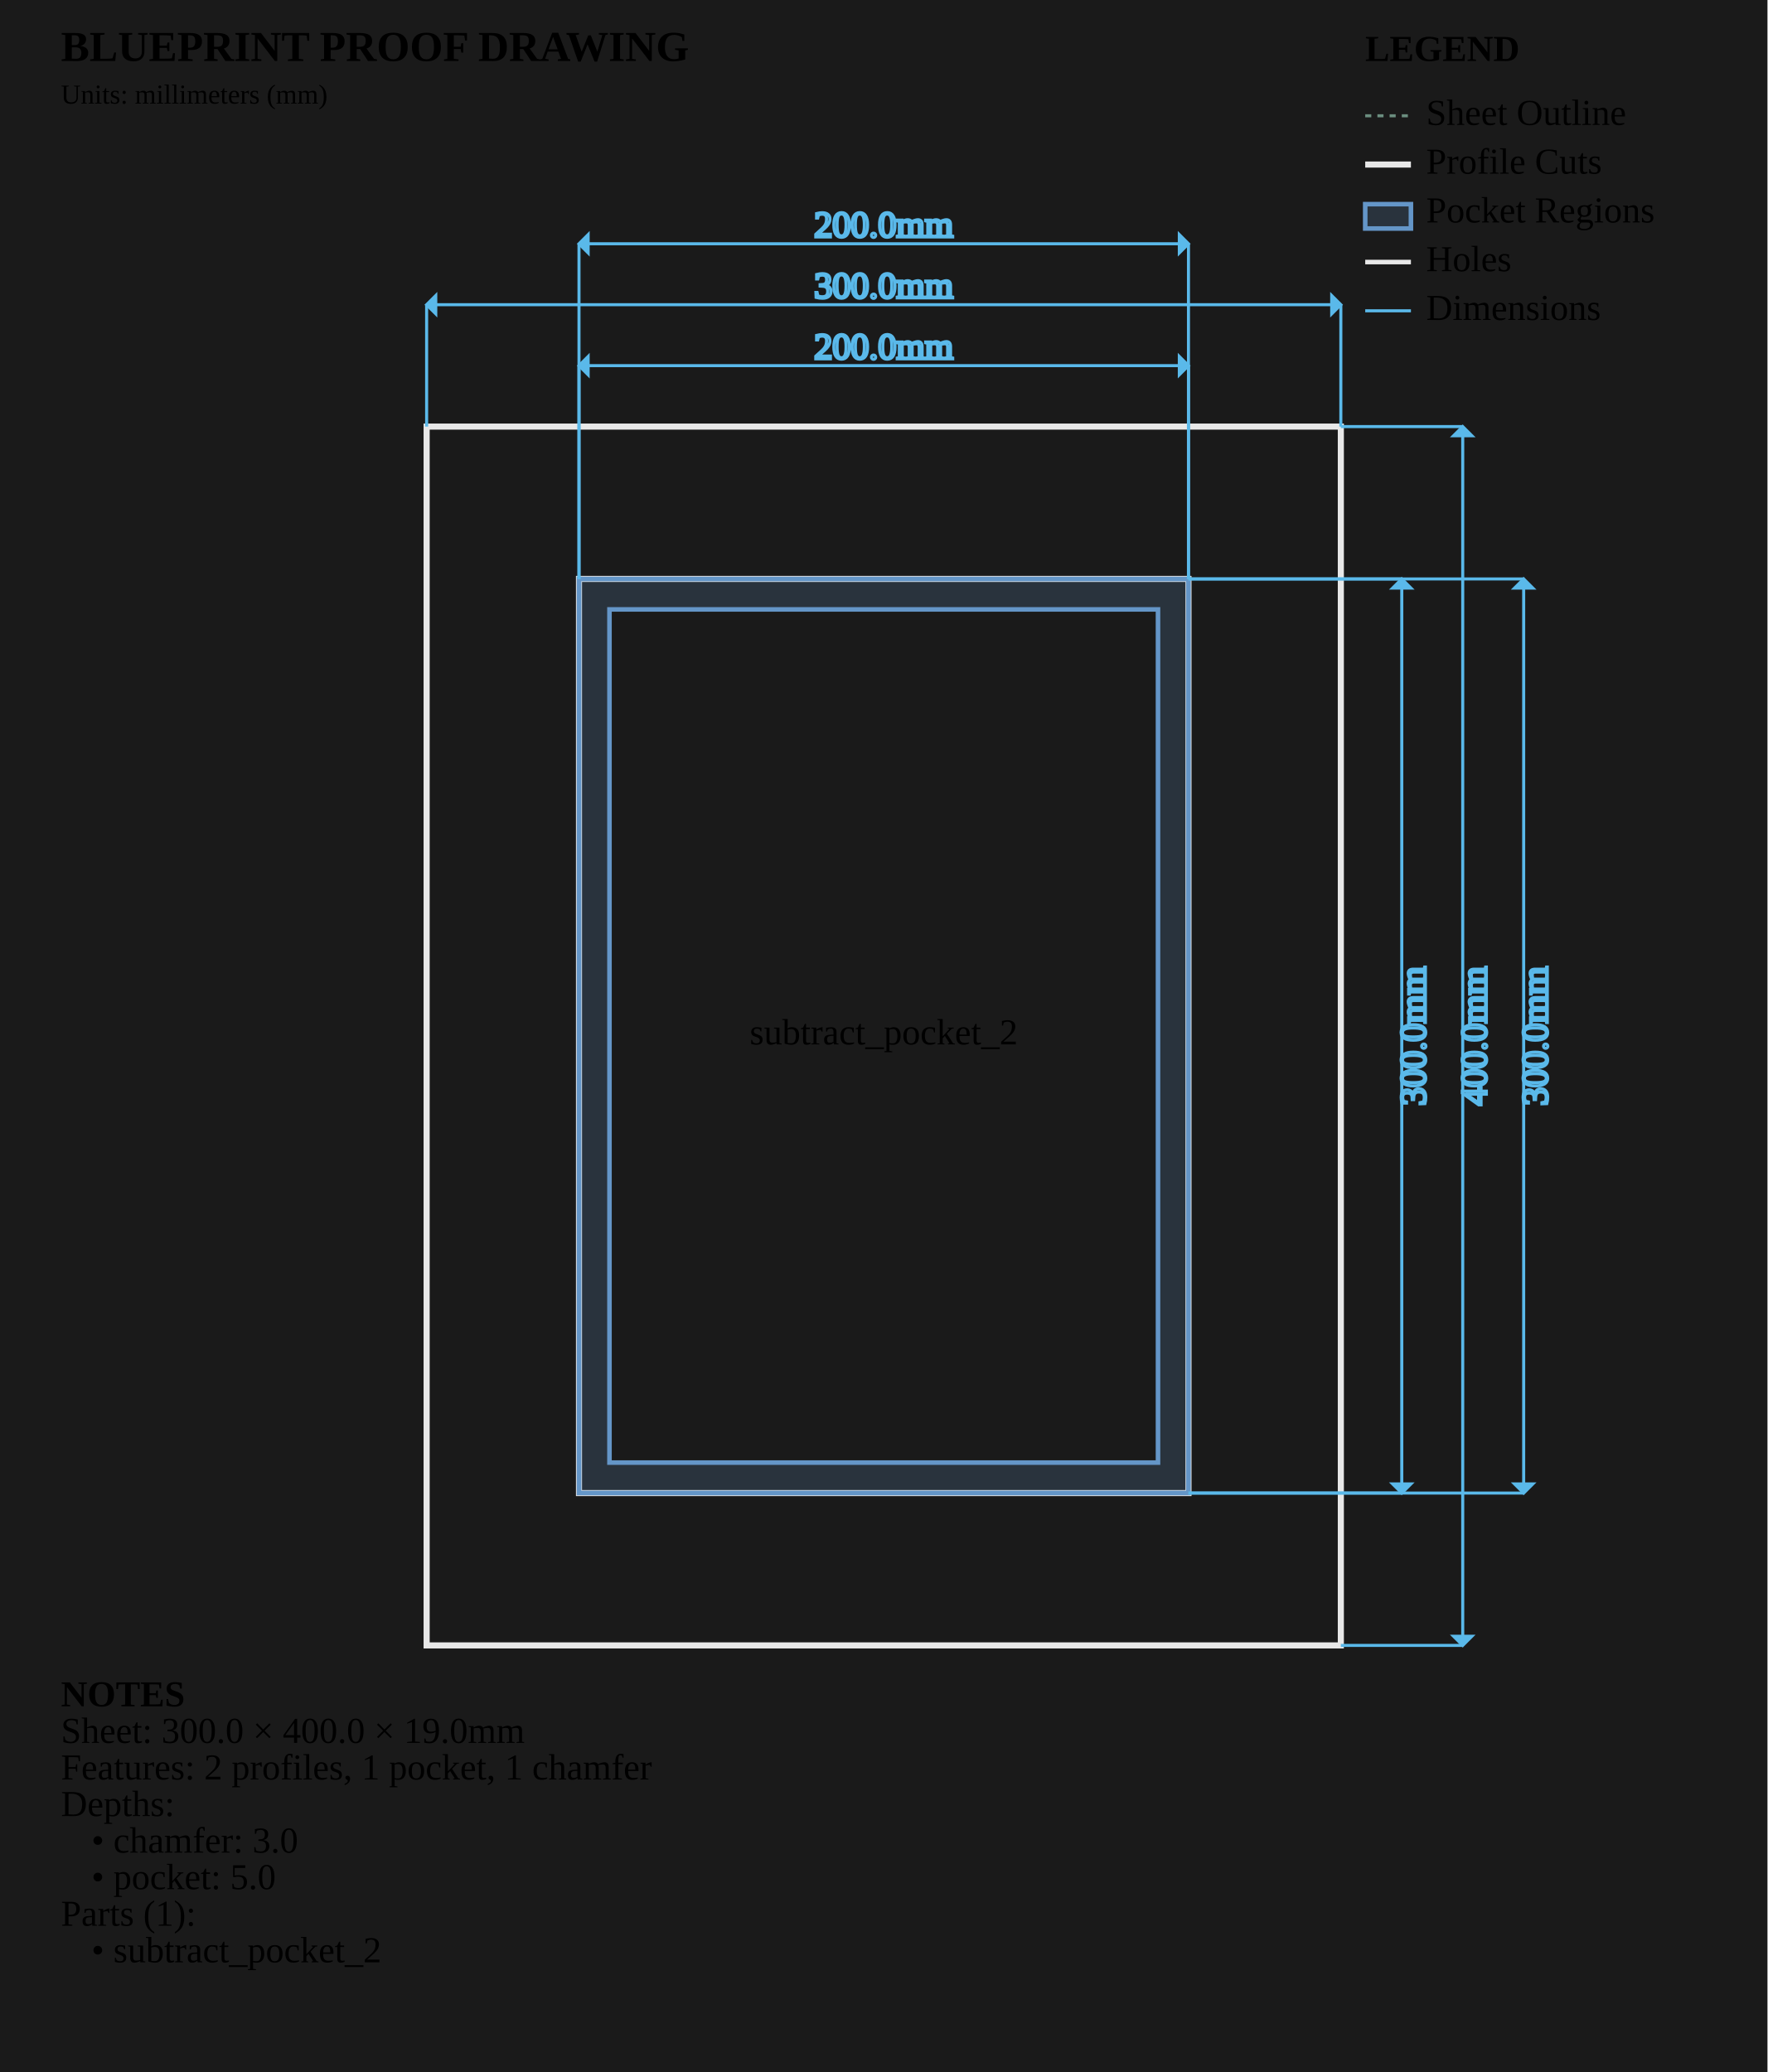
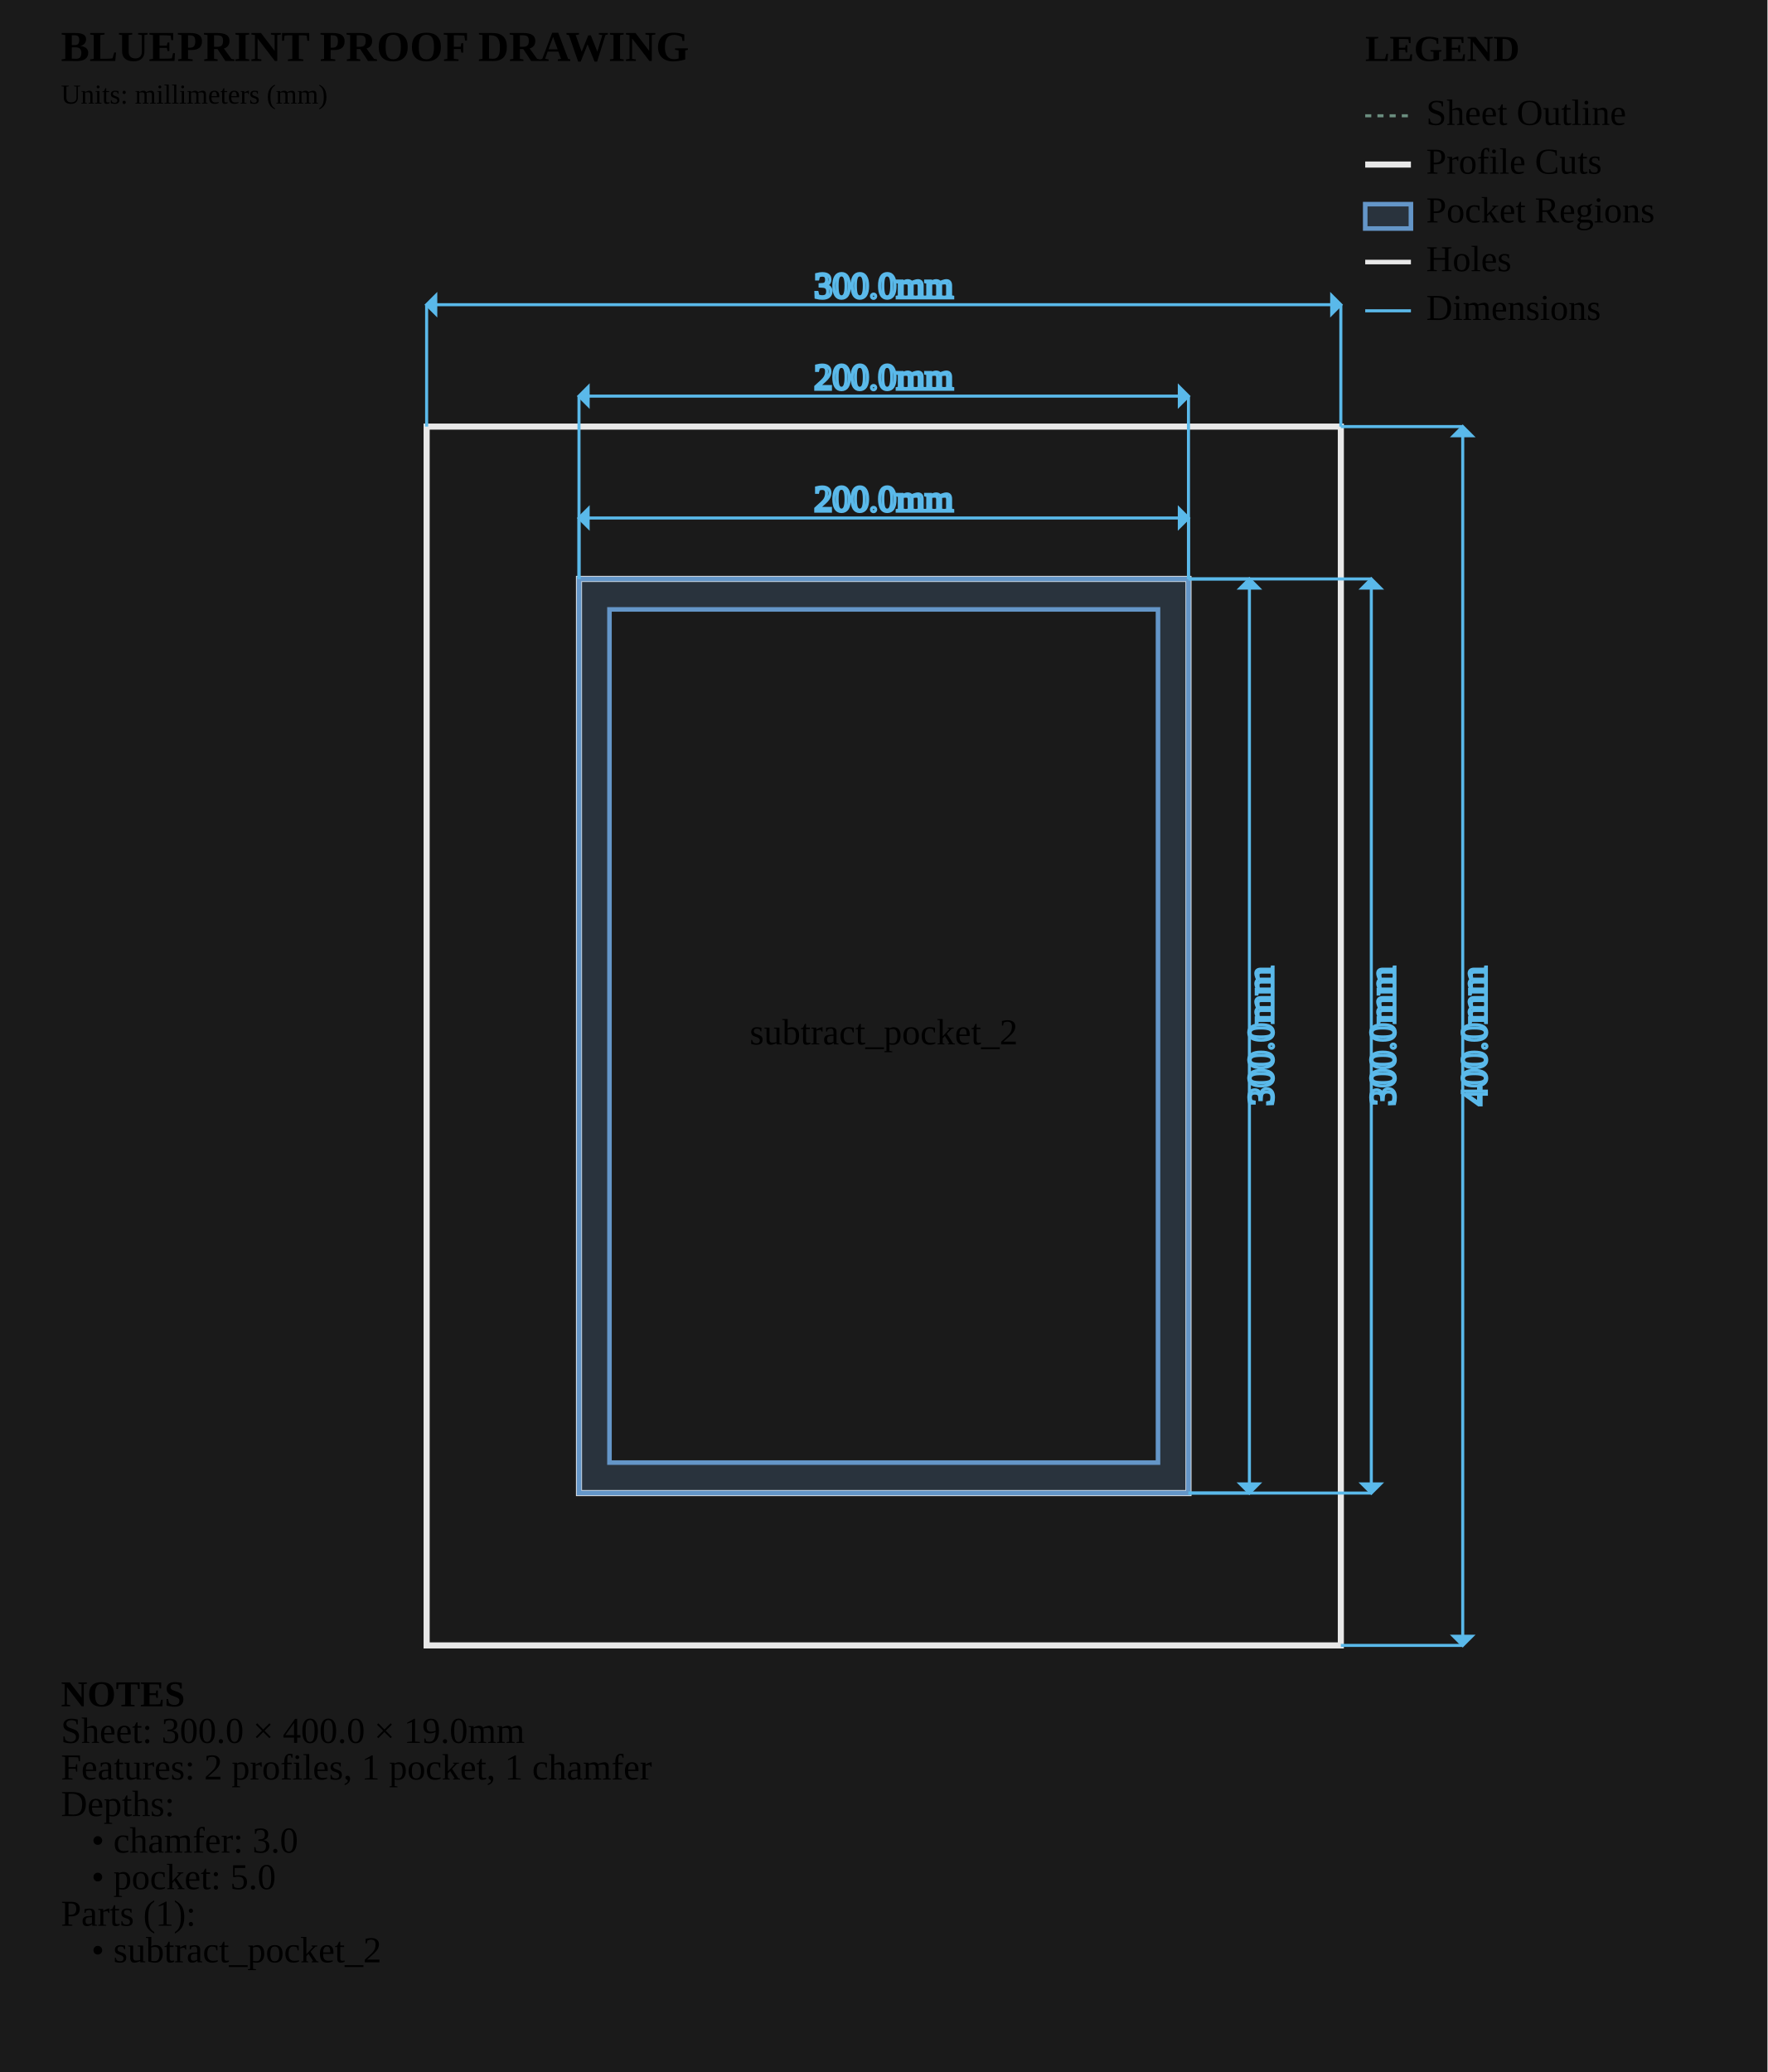
<svg xmlns="http://www.w3.org/2000/svg" viewBox="0 0 580.0 680.0" width="580.0mm" height="680.0mm">
  <style>
        .sheet-outline { stroke: #6b8e7f; stroke-width: 1; fill: none; stroke-dasharray: 2,2; }
        .profile-cuts { stroke: #e8e8e8; stroke-width: 2; fill: none; }
        .waste-cuts { stroke: #ff9500; stroke-width: 2; fill: none; stroke-dasharray: 8,4; }
        .pocket-regions { stroke: #6496c8; stroke-width: 1.5; fill: #6496c8; fill-opacity: 0.2; }
        .holes { stroke: #e8e8e8; stroke-width: 1.5; fill: none; }
        .engrave-paths { stroke: #888888; stroke-width: 1; fill: none; stroke-dasharray: 4,4; }
        .construction { stroke: #6b8e7f; stroke-width: 0.5; fill: none; stroke-dasharray: 2,2; }
        .dimensions { stroke: #5ab9ea; stroke-width: 1; fill: none; }
        .dimension-text { fill:
        .gap-dimensions { stroke: #ff9500; stroke-width: 1; fill: none; }
        .gap-text { fill:
        .notes { fill: #cccccc; font-family: monospace; font-size: 10px; }
        .legend { fill: #cccccc; font-family: monospace; font-size: 10px; }
        .part-label { fill: #ffcc00; font-family: monospace; font-size: 8px; font-weight: bold; }
    </style>
  <rect x="0" y="0" width="580.0" height="680.0" fill="#1a1a1a" />
  <g id="SHEET_OUTLINE" class="sheet-outline">
    <rect x="140" y="140" width="300.0" height="400.0" />
  </g>
  <g id="PROFILE_CUTS" class="profile-cuts">
    <rect x="140.0" y="140.0" width="300.0" height="400.0" />
    <rect x="190.0" y="190.0" width="200.0" height="300.0" />
  </g>
  <g id="WASTE_CUTS" class="waste-cuts" />
  <g id="POCKET_REGIONS" class="pocket-regions">
    <path d="M 190.000 190.000 L 190.000 490.000 L 390.000 490.000 L 390.000 190.000 Z M 380.000 480.000 L 200.000 480.000 L 200.000 200.000 L 380.000 200.000 Z" fill-rule="evenodd" />
  </g>
  <g id="ENGRAVE_PATHS" class="engrave-paths" />
  <g id="HOLES" class="holes" />
  <g id="LABELS" class="labels">
    <text x="290.0" y="340.0" class="part-label" text-anchor="middle" dominant-baseline="middle">subtract_pocket_2</text>
  </g>
  <g id="CONSTRUCTION" class="construction" />
  <g id="DIMENSIONS" class="dimensions">
-     <line x1="190.0" y1="190.0" x2="190.0" y2="120.0" stroke="#5ab9ea" stroke-width="1" />
-     <line x1="390.0" y1="190.0" x2="390.0" y2="120.0" stroke="#5ab9ea" stroke-width="1" />
-     <line x1="190.0" y1="120.0" x2="390.0" y2="120.0" stroke="#5ab9ea" stroke-width="1" />
-     <polygon points="190.0,120.0 193.0,117.0 193.0,123.0" fill="#5ab9ea" />
-     <polygon points="390.0,120.0 387.0,117.0 387.0,123.0" fill="#5ab9ea" />
-     <text x="290.0" y="115.0" class="dimension-text" text-anchor="middle" dominant-baseline="middle">200.0mm</text>
-     <line x1="390.0" y1="190.0" x2="460.0" y2="190.0" stroke="#5ab9ea" stroke-width="1" />
-     <line x1="390.0" y1="490.0" x2="460.0" y2="490.0" stroke="#5ab9ea" stroke-width="1" />
-     <line x1="460.0" y1="190.0" x2="460.0" y2="490.0" stroke="#5ab9ea" stroke-width="1" />
-     <polygon points="460.0,190.0 457.0,193.0 463.0,193.0" fill="#5ab9ea" />
-     <polygon points="460.0,490.0 457.0,487.0 463.0,487.0" fill="#5ab9ea" />
-     <text x="465.0" y="340.0" class="dimension-text" text-anchor="middle" dominant-baseline="middle" transform="rotate(-90 465.0 340.0)">300.0mm</text>
+     <line x1="190.0" y1="190.0" x2="190.0" y2="170.0" stroke="#5ab9ea" stroke-width="1" />
+     <line x1="390.0" y1="190.0" x2="390.0" y2="170.0" stroke="#5ab9ea" stroke-width="1" />
+     <line x1="190.0" y1="170.0" x2="390.0" y2="170.0" stroke="#5ab9ea" stroke-width="1" />
+     <polygon points="190.0,170.0 193.0,167.0 193.0,173.0" fill="#5ab9ea" />
+     <polygon points="390.0,170.0 387.0,167.0 387.0,173.0" fill="#5ab9ea" />
+     <text x="290.0" y="165.0" class="dimension-text" text-anchor="middle" dominant-baseline="middle">200.0mm</text>
+     <line x1="390.0" y1="190.0" x2="410.0" y2="190.0" stroke="#5ab9ea" stroke-width="1" />
+     <line x1="390.0" y1="490.0" x2="410.0" y2="490.0" stroke="#5ab9ea" stroke-width="1" />
+     <line x1="410.0" y1="190.0" x2="410.0" y2="490.0" stroke="#5ab9ea" stroke-width="1" />
+     <polygon points="410.0,190.0 407.0,193.0 413.0,193.0" fill="#5ab9ea" />
+     <polygon points="410.0,490.0 407.0,487.0 413.0,487.0" fill="#5ab9ea" />
+     <text x="415.0" y="340.0" class="dimension-text" text-anchor="middle" dominant-baseline="middle" transform="rotate(-90 415.0 340.0)">300.0mm</text>
    <line x1="140.0" y1="140.0" x2="140.0" y2="100.0" stroke="#5ab9ea" stroke-width="1" />
    <line x1="440.0" y1="140.0" x2="440.0" y2="100.0" stroke="#5ab9ea" stroke-width="1" />
    <line x1="140.0" y1="100.0" x2="440.0" y2="100.0" stroke="#5ab9ea" stroke-width="1" />
    <polygon points="140.0,100.0 143.0,97.0 143.0,103.0" fill="#5ab9ea" />
    <polygon points="440.0,100.0 437.0,97.0 437.0,103.0" fill="#5ab9ea" />
    <text x="290.0" y="95.0" class="dimension-text" text-anchor="middle" dominant-baseline="middle">300.0mm</text>
    <line x1="440.0" y1="140.0" x2="480.0" y2="140.0" stroke="#5ab9ea" stroke-width="1" />
    <line x1="440.0" y1="540.0" x2="480.0" y2="540.0" stroke="#5ab9ea" stroke-width="1" />
    <line x1="480.0" y1="140.0" x2="480.0" y2="540.0" stroke="#5ab9ea" stroke-width="1" />
    <polygon points="480.0,140.0 477.0,143.0 483.0,143.0" fill="#5ab9ea" />
    <polygon points="480.0,540.0 477.0,537.0 483.0,537.0" fill="#5ab9ea" />
    <text x="485.0" y="340.0" class="dimension-text" text-anchor="middle" dominant-baseline="middle" transform="rotate(-90 485.0 340.0)">400.0mm</text>
-     <line x1="190.0" y1="190.0" x2="190.0" y2="80.0" stroke="#5ab9ea" stroke-width="1" />
-     <line x1="390.0" y1="190.0" x2="390.0" y2="80.0" stroke="#5ab9ea" stroke-width="1" />
-     <line x1="190.0" y1="80.0" x2="390.0" y2="80.0" stroke="#5ab9ea" stroke-width="1" />
-     <polygon points="190.0,80.0 193.0,77.0 193.0,83.0" fill="#5ab9ea" />
-     <polygon points="390.0,80.0 387.0,77.0 387.0,83.0" fill="#5ab9ea" />
-     <text x="290.0" y="75.0" class="dimension-text" text-anchor="middle" dominant-baseline="middle">200.0mm</text>
-     <line x1="390.0" y1="190.0" x2="500.0" y2="190.0" stroke="#5ab9ea" stroke-width="1" />
-     <line x1="390.0" y1="490.0" x2="500.0" y2="490.0" stroke="#5ab9ea" stroke-width="1" />
-     <line x1="500.0" y1="190.0" x2="500.0" y2="490.0" stroke="#5ab9ea" stroke-width="1" />
-     <polygon points="500.0,190.0 497.0,193.0 503.0,193.0" fill="#5ab9ea" />
-     <polygon points="500.0,490.0 497.0,487.0 503.0,487.0" fill="#5ab9ea" />
-     <text x="505.0" y="340.0" class="dimension-text" text-anchor="middle" dominant-baseline="middle" transform="rotate(-90 505.0 340.0)">300.0mm</text>
+     <line x1="190.0" y1="190.0" x2="190.0" y2="130.0" stroke="#5ab9ea" stroke-width="1" />
+     <line x1="390.0" y1="190.0" x2="390.0" y2="130.0" stroke="#5ab9ea" stroke-width="1" />
+     <line x1="190.0" y1="130.0" x2="390.0" y2="130.0" stroke="#5ab9ea" stroke-width="1" />
+     <polygon points="190.0,130.0 193.0,127.0 193.0,133.0" fill="#5ab9ea" />
+     <polygon points="390.0,130.0 387.0,127.0 387.0,133.0" fill="#5ab9ea" />
+     <text x="290.0" y="125.0" class="dimension-text" text-anchor="middle" dominant-baseline="middle">200.0mm</text>
+     <line x1="390.0" y1="190.0" x2="450.0" y2="190.0" stroke="#5ab9ea" stroke-width="1" />
+     <line x1="390.0" y1="490.0" x2="450.0" y2="490.0" stroke="#5ab9ea" stroke-width="1" />
+     <line x1="450.0" y1="190.0" x2="450.0" y2="490.0" stroke="#5ab9ea" stroke-width="1" />
+     <polygon points="450.0,190.0 447.0,193.0 453.0,193.0" fill="#5ab9ea" />
+     <polygon points="450.0,490.0 447.0,487.0 453.0,487.0" fill="#5ab9ea" />
+     <text x="455.0" y="340.0" class="dimension-text" text-anchor="middle" dominant-baseline="middle" transform="rotate(-90 455.0 340.0)">300.0mm</text>
  </g>
  <g id="NOTES" class="notes">
    <text x="20" y="560.0" class="notes" font-weight="bold">NOTES</text>
    <text x="20" y="572.0" class="notes">Sheet: 300.0 × 400.0 × 19.0mm</text>
    <text x="20" y="584.0" class="notes">Features: 2 profiles, 1 pocket, 1 chamfer</text>
    <text x="20" y="596.0" class="notes">Depths:</text>
    <text x="30" y="608.0" class="notes">• chamfer: 3.0</text>
    <text x="30" y="620.0" class="notes">• pocket: 5.0</text>
    <text x="20" y="632.0" class="notes">Parts (1):</text>
    <text x="30" y="644.0" class="notes">• subtract_pocket_2</text>
  </g>
  <g id="TITLE_BLOCK" class="title-block">
    <text x="20" y="20" class="notes" font-weight="bold" font-size="14px">BLUEPRINT PROOF DRAWING</text>
    <text x="20" y="34" class="notes" font-size="9px">Units: millimeters (mm)</text>
  </g>
  <g id="LEGEND" class="legend">
    <text x="448.0" y="20" class="legend" font-weight="bold">LEGEND</text>
    <line x1="448.0" y1="38" x2="463.0" y2="38" stroke="#6b8e7f" stroke-width="1" stroke-dasharray="2,2" />
    <text x="468.0" y="41" class="legend">Sheet Outline</text>
    <line x1="448.0" y1="54" x2="463.0" y2="54" stroke="#e8e8e8" stroke-width="2" />
    <text x="468.0" y="57" class="legend">Profile Cuts</text>
    <rect x="448.0" y="67" width="15.0" height="8" stroke="#6496c8" stroke-width="1.5" fill="#6496c8" fill-opacity="0.2" />
    <text x="468.0" y="73" class="legend">Pocket Regions</text>
    <line x1="448.0" y1="86" x2="463.0" y2="86" stroke="#e8e8e8" stroke-width="1.5" />
    <text x="468.0" y="89" class="legend">Holes</text>
    <line x1="448.0" y1="102" x2="463.0" y2="102" stroke="#5ab9ea" stroke-width="1" />
    <text x="468.0" y="105" class="legend">Dimensions</text>
  </g>
</svg>
